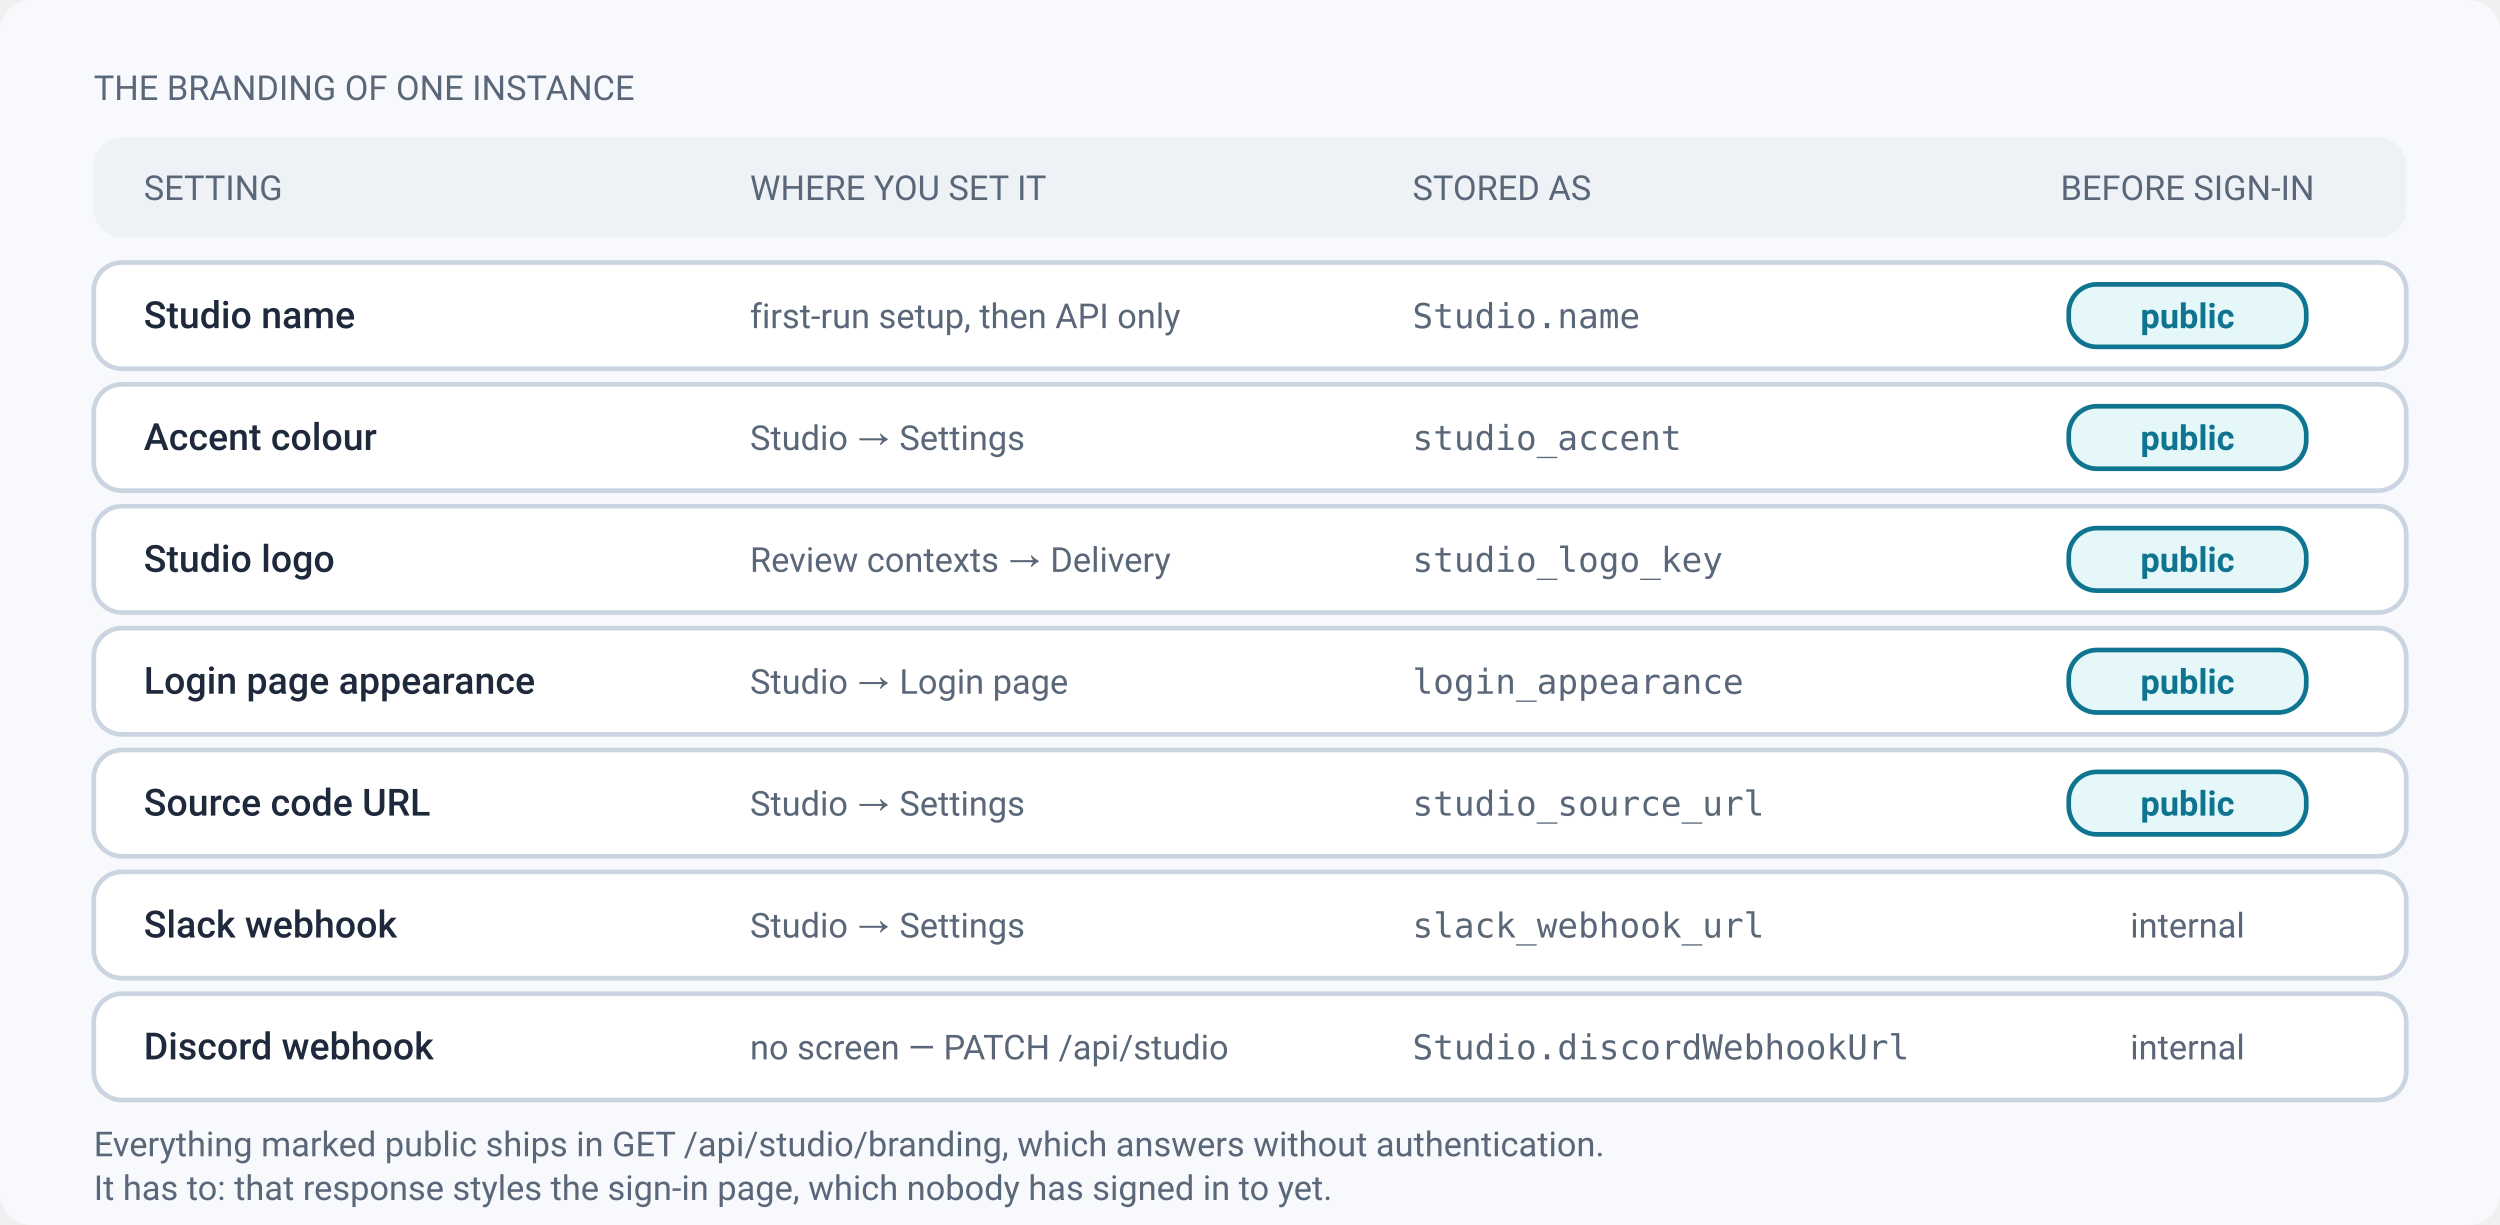
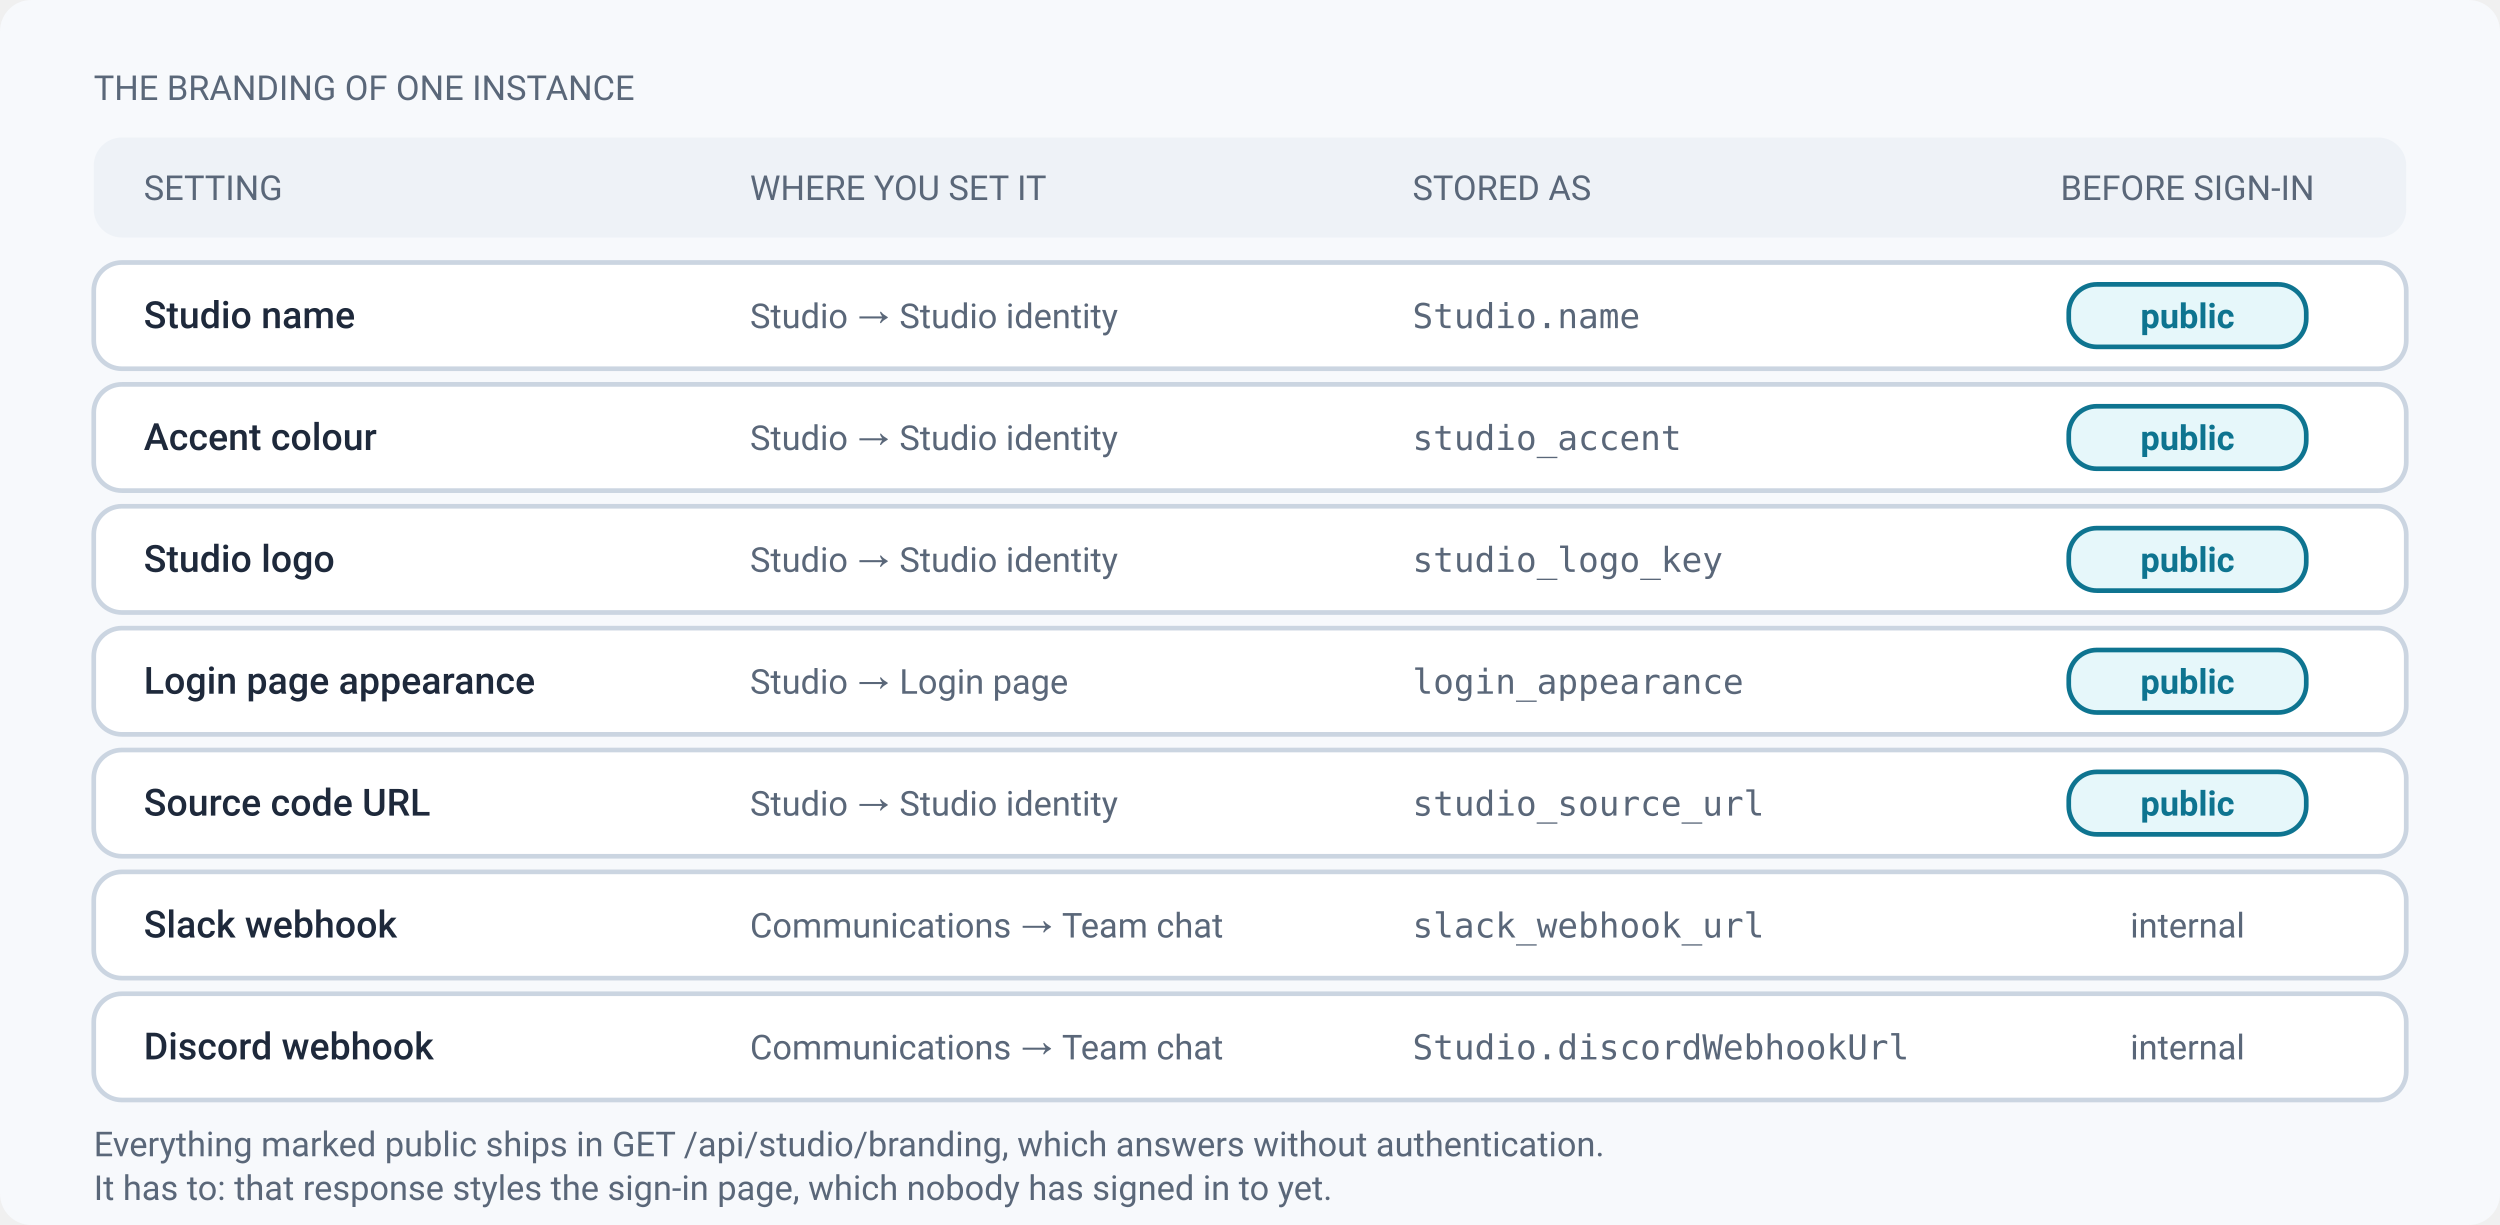
<svg xmlns="http://www.w3.org/2000/svg" viewBox="0 0 800 392" width="800" height="392" role="img" aria-labelledby="branding-map-title branding-map-desc">
  <style>
    .bg { fill: #f7f9fc; }
    .panel { fill: #ffffff; stroke: #cbd5e1; stroke-width: 1.5; }
    .panel-a { fill: #e6f7fa; stroke: #0e7490; stroke-width: 1.5; }
    .panel-w { fill: #fef6e7; stroke: #b45309; stroke-width: 1.5; }
    .panel-d { fill: #fdeceb; stroke: #b91c1c; stroke-width: 1.5; }
    .panel-o { fill: #ffffff; stroke: #94a3b8; stroke-width: 1.5; stroke-dasharray: 5 4; }
    .band { fill: #eef2f7; stroke: none; }
    .t { fill: #0f172a; font: 600 13px ui-sans-serif, system-ui, "Segoe UI", Roboto, Helvetica, Arial, sans-serif; }
    .l { fill: #1e293b; font: 500 12px ui-sans-serif, system-ui, "Segoe UI", Roboto, Helvetica, Arial, sans-serif; }
    .d { fill: #5a6779; font: 400 11px ui-sans-serif, system-ui, "Segoe UI", Roboto, Helvetica, Arial, sans-serif; }
    .m { fill: #5a6779; font: 400 11px ui-monospace, SFMono-Regular, Menlo, Consolas, monospace; }
    .a { fill: #0e7490; font: 600 11px ui-sans-serif, system-ui, "Segoe UI", Roboto, Helvetica, Arial, sans-serif; }
    .ok { fill: #15803d; }
    .no { fill: #b91c1c; }
    .conn { stroke: #94a3b8; stroke-width: 1.5; fill: none; }
    .conn-a { stroke: #0e7490; stroke-width: 1.5; fill: none; }
    .conn-o { stroke: #94a3b8; stroke-width: 1.5; fill: none; stroke-dasharray: 5 4; }
    .head { fill: #94a3b8; }
    .head-a { fill: #0e7490; }
    @media (prefers-color-scheme: dark) {
      .bg { fill: #0d121b; }
      .panel { fill: #151b27; stroke: #2a3348; }
      .panel-a { fill: #06262c; stroke: #22d3ee; }
      .panel-w { fill: #2a2109; stroke: #f5b301; }
      .panel-d { fill: #2b1113; stroke: #f87171; }
      .panel-o { fill: #151b27; stroke: #4a5872; }
      .band { fill: #111725; }
      .t { fill: #e6ebef; }
      .l { fill: #cfd7e2; }
      .d { fill: #93a0b4; }
      .m { fill: #93a0b4; }
      .a { fill: #22d3ee; }
      .ok { fill: #34d399; }
      .no { fill: #f87171; }
      .conn { stroke: #4a5872; }
      .conn-a { stroke: #22d3ee; }
      .conn-o { stroke: #4a5872; }
      .head { fill: #4a5872; }
      .head-a { fill: #22d3ee; }
    }
  </style>
  <defs>
    <marker id="arrow" viewBox="0 0 10 10" refX="9" refY="5" markerWidth="6" markerHeight="6" orient="auto-start-reverse">
      <path class="head" d="M0 0 L10 5 L0 10 z" />
    </marker>
    <marker id="arrow-a" viewBox="0 0 10 10" refX="9" refY="5" markerWidth="6" markerHeight="6" orient="auto-start-reverse">
      <path class="head-a" d="M0 0 L10 5 L0 10 z" />
    </marker>
  </defs>
  <rect class="bg" x="0" y="0" width="800" height="392" rx="10" />
  <text class="d" x="30" y="32">THE BRANDING OF ONE INSTANCE</text>
  <rect class="band" x="30" y="44" width="740" height="32" rx="9" />
  <text class="d" x="46" y="64">SETTING</text>
  <text class="d" x="240" y="64">WHERE YOU SET IT</text>
  <text class="d" x="452" y="64">STORED AS</text>
  <text class="d" x="700" y="64" text-anchor="middle">BEFORE SIGN-IN</text>
  <rect class="panel" x="30" y="84" width="740" height="34" rx="9" />
  <text class="l" x="46" y="105">Studio name</text>
-   <text class="d" x="240" y="105">first-run setup, then API only</text>
+   <text class="d" x="240" y="105">Studio → Studio identity</text>
  <text class="m" x="452" y="105">Studio.name</text>
  <rect class="panel-a" x="662" y="91" width="76" height="20" rx="9" />
  <text class="a" x="700" y="105" text-anchor="middle">public</text>
  <rect class="panel" x="30" y="123" width="740" height="34" rx="9" />
  <text class="l" x="46" y="144">Accent colour</text>
-   <text class="d" x="240" y="144">Studio → Settings</text>
+   <text class="d" x="240" y="144">Studio → Studio identity</text>
  <text class="m" x="452" y="144">studio_accent</text>
  <rect class="panel-a" x="662" y="130" width="76" height="20" rx="9" />
  <text class="a" x="700" y="144" text-anchor="middle">public</text>
  <rect class="panel" x="30" y="162" width="740" height="34" rx="9" />
  <text class="l" x="46" y="183">Studio logo</text>
-   <text class="d" x="240" y="183">Review contexts → Delivery</text>
+   <text class="d" x="240" y="183">Studio → Studio identity</text>
  <text class="m" x="452" y="183">studio_logo_key</text>
  <rect class="panel-a" x="662" y="169" width="76" height="20" rx="9" />
  <text class="a" x="700" y="183" text-anchor="middle">public</text>
  <rect class="panel" x="30" y="201" width="740" height="34" rx="9" />
  <text class="l" x="46" y="222">Login page appearance</text>
  <text class="d" x="240" y="222">Studio → Login page</text>
  <text class="m" x="452" y="222">login_appearance</text>
  <rect class="panel-a" x="662" y="208" width="76" height="20" rx="9" />
  <text class="a" x="700" y="222" text-anchor="middle">public</text>
  <rect class="panel" x="30" y="240" width="740" height="34" rx="9" />
  <text class="l" x="46" y="261">Source code URL</text>
-   <text class="d" x="240" y="261">Studio → Settings</text>
+   <text class="d" x="240" y="261">Studio → Studio identity</text>
  <text class="m" x="452" y="261">studio_source_url</text>
  <rect class="panel-a" x="662" y="247" width="76" height="20" rx="9" />
  <text class="a" x="700" y="261" text-anchor="middle">public</text>
  <rect class="panel" x="30" y="279" width="740" height="34" rx="9" />
  <text class="l" x="46" y="300">Slack webhook</text>
-   <text class="d" x="240" y="300">Studio → Settings</text>
+   <text class="d" x="240" y="300">Communications → Team chat</text>
  <text class="m" x="452" y="300">slack_webhook_url</text>
  <text class="d" x="700" y="300" text-anchor="middle">internal</text>
  <rect class="panel" x="30" y="318" width="740" height="34" rx="9" />
  <text class="l" x="46" y="339">Discord webhook</text>
-   <text class="d" x="240" y="339">no screen — PATCH /api/studio</text>
+   <text class="d" x="240" y="339">Communications → Team chat</text>
  <text class="m" x="452" y="339">Studio.discordWebhookUrl</text>
  <text class="d" x="700" y="339" text-anchor="middle">internal</text>
  <text class="d" x="30" y="370">Everything marked public ships in GET /api/studio/branding, which answers without authentication.</text>
  <text class="d" x="30" y="384">It has to: that response styles the sign-in page, which nobody has signed in to yet.</text>
</svg>
